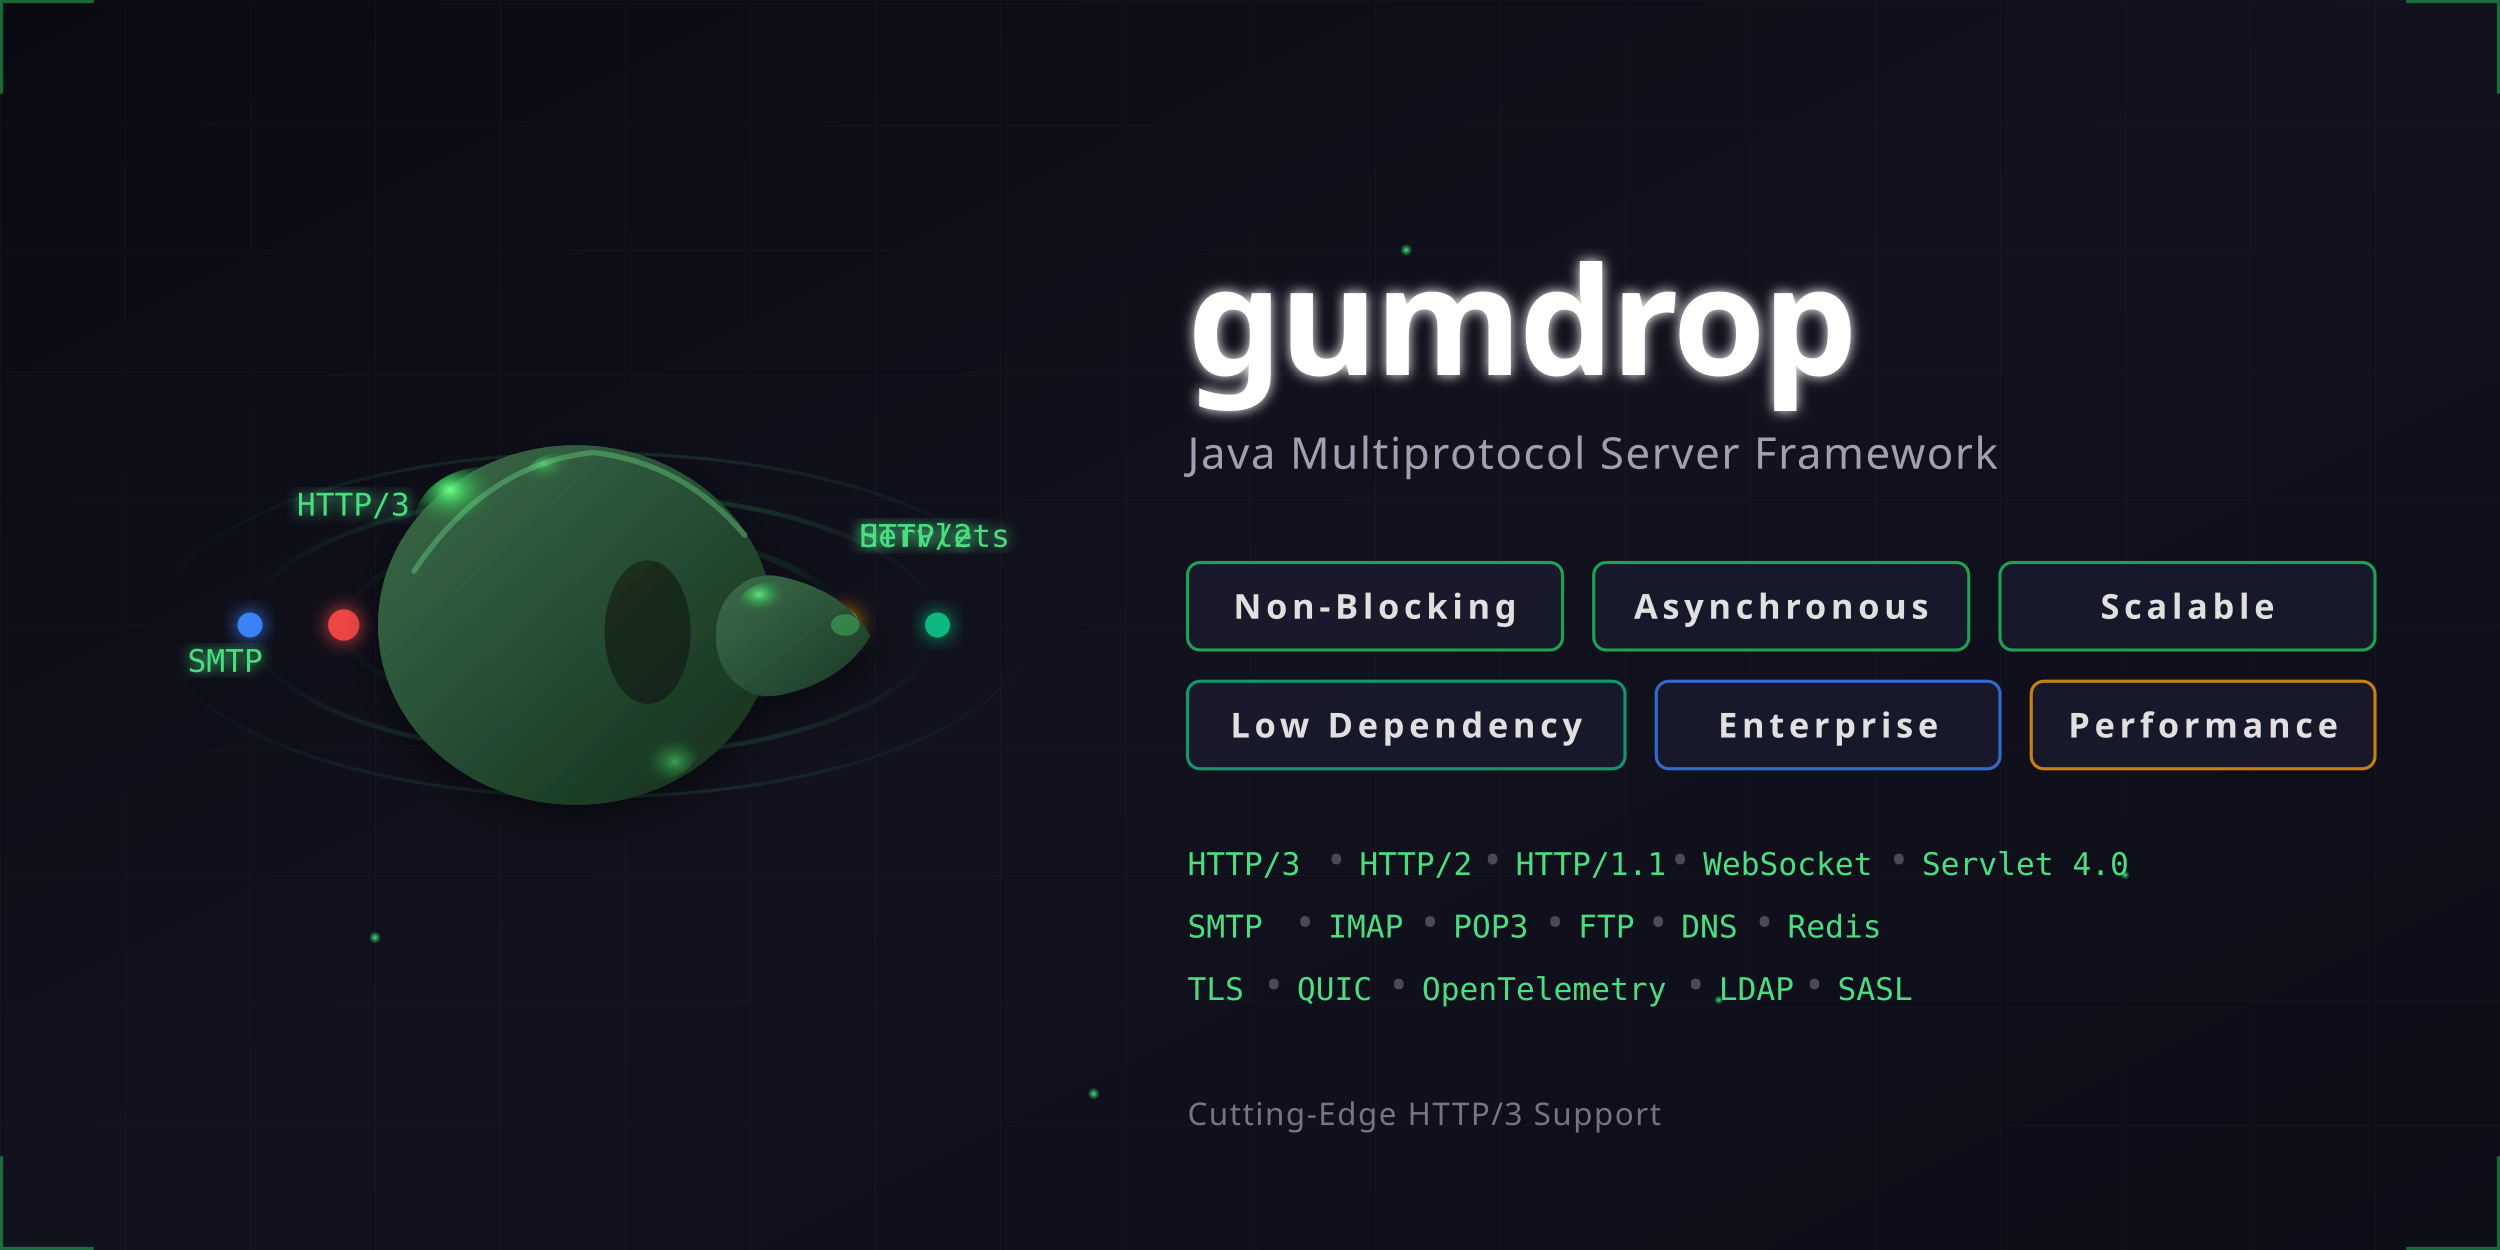
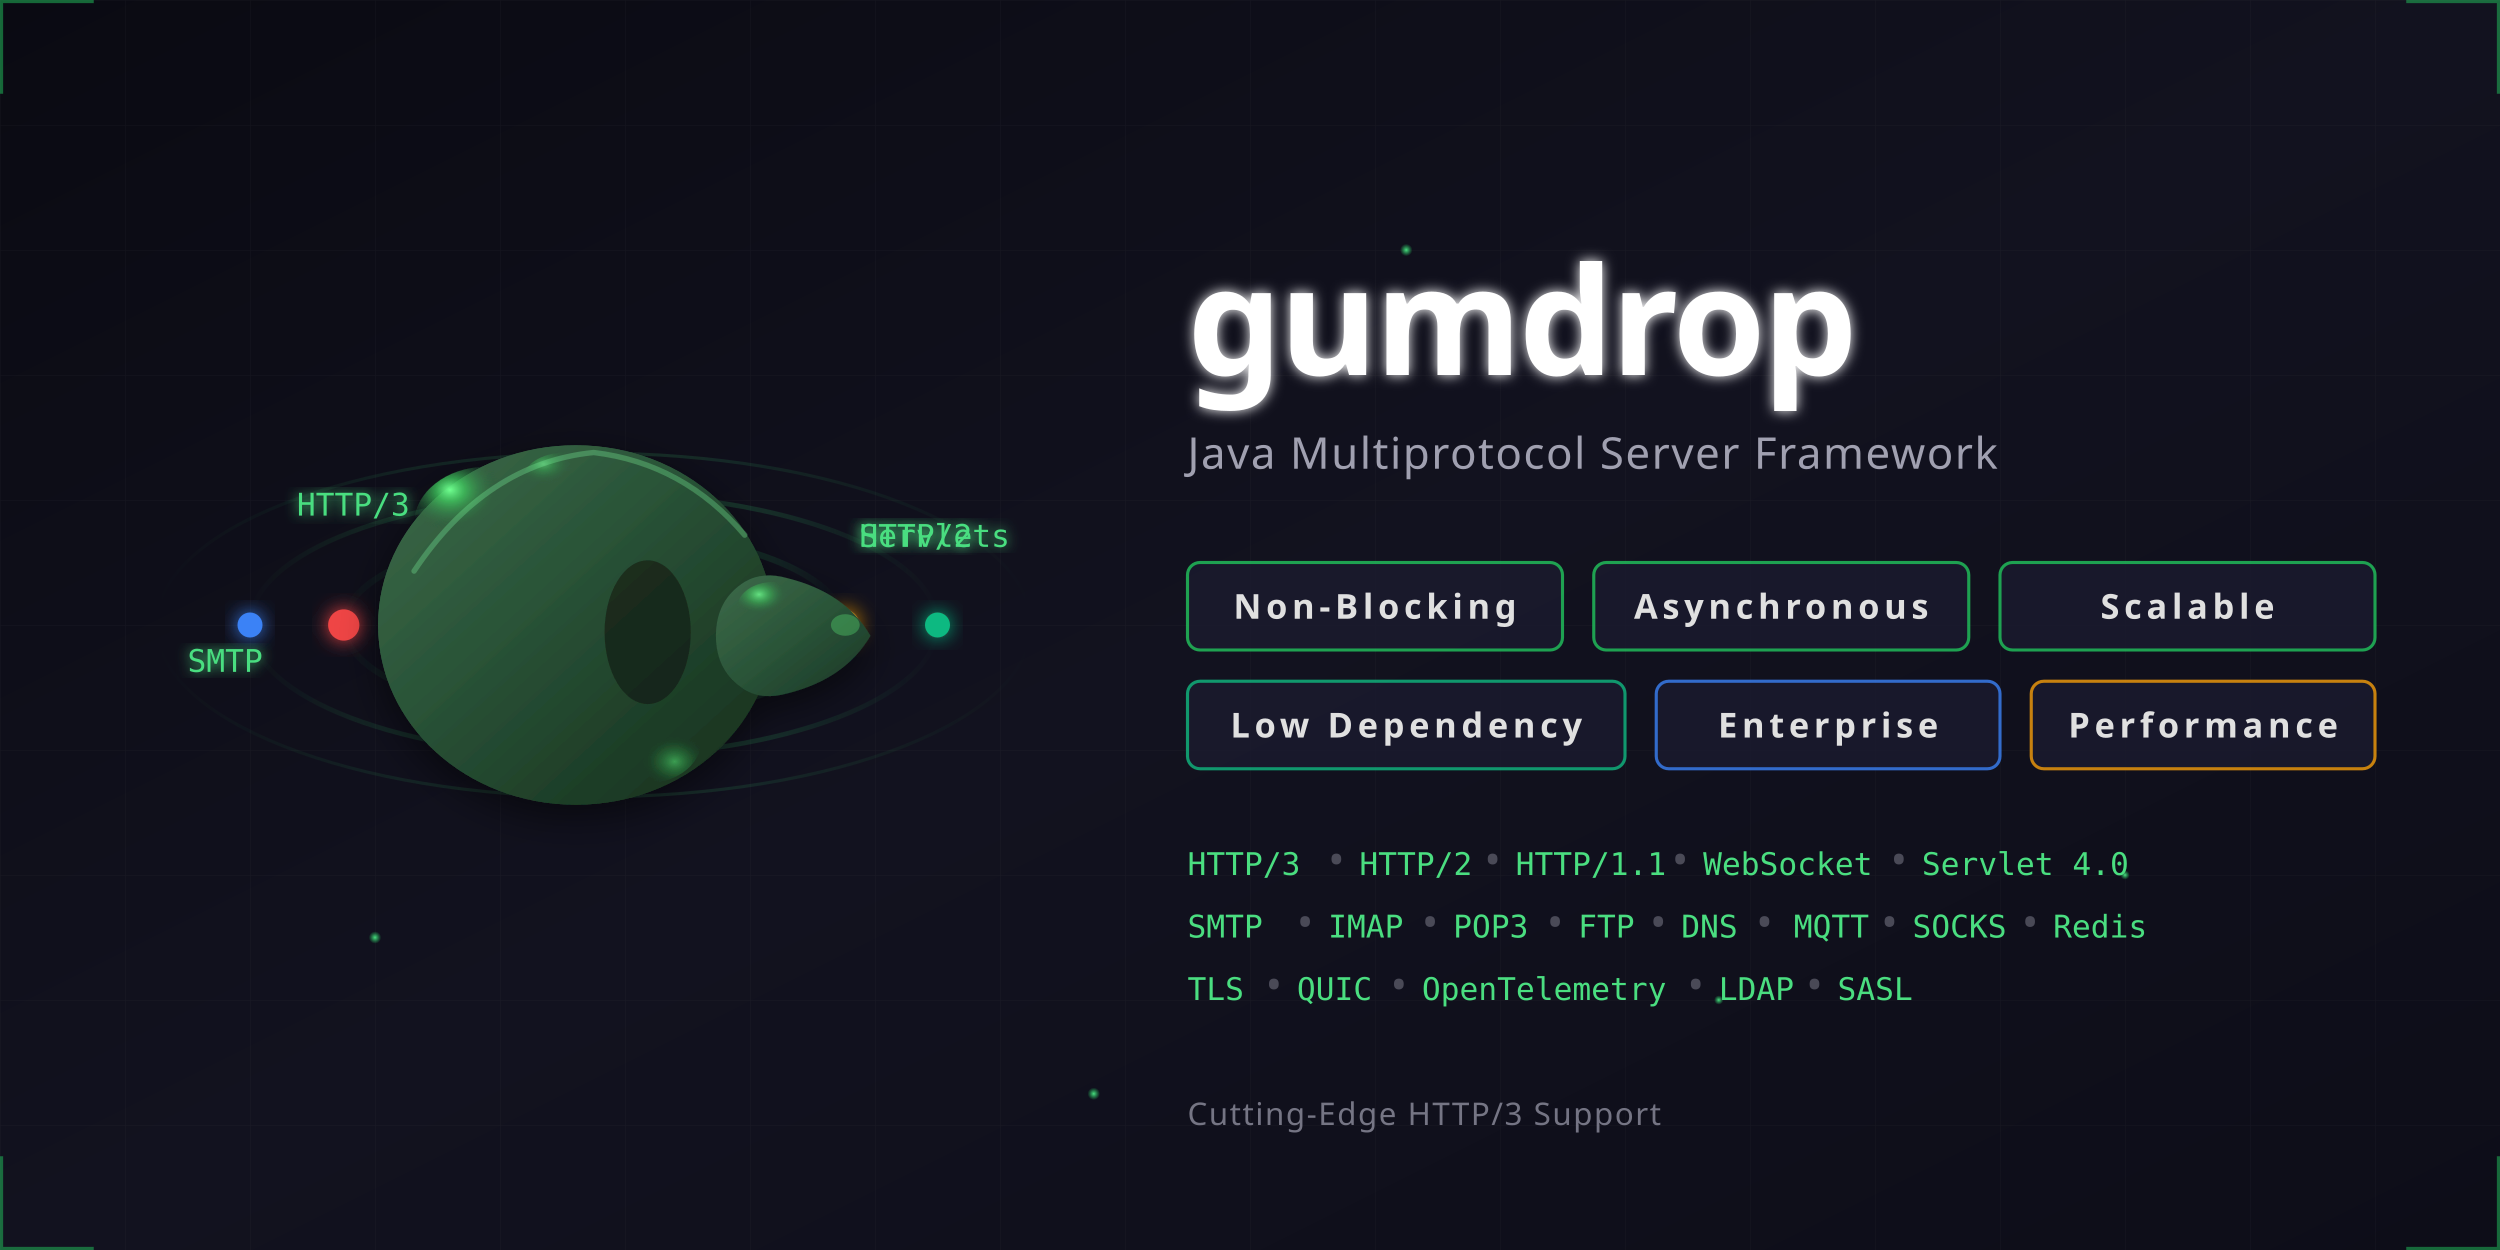
<svg xmlns="http://www.w3.org/2000/svg" viewBox="0 0 800 400" width="100vw">
  <defs>
    <linearGradient id="bgGrad" x1="0%" y1="0%" x2="100%" y2="100%">
      <stop offset="0%" style="stop-color:#0a0a12" />
      <stop offset="50%" style="stop-color:#12121f" />
      <stop offset="100%" style="stop-color:#0d0d18" />
    </linearGradient>
    <linearGradient id="orbitGrad" x1="0%" y1="0%" x2="100%" y2="0%">
      <stop offset="0%" style="stop-color:#22c55e;stop-opacity:0" />
      <stop offset="50%" style="stop-color:#4ade80;stop-opacity:0.6" />
      <stop offset="100%" style="stop-color:#22c55e;stop-opacity:0" />
    </linearGradient>
    <radialGradient id="particleGlow" cx="50%" cy="50%" r="50%">
      <stop offset="0%" style="stop-color:#4ade80;stop-opacity:1" />
      <stop offset="100%" style="stop-color:#22c55e;stop-opacity:0" />
    </radialGradient>
    <linearGradient id="torusBase" x1="0%" y1="0%" x2="100%" y2="100%">
      <stop offset="0%" style="stop-color:#3d6b4a" />
      <stop offset="40%" style="stop-color:#2a5438" />
      <stop offset="70%" style="stop-color:#1f4029" />
      <stop offset="100%" style="stop-color:#152d1c" />
    </linearGradient>
    <radialGradient id="highlightTL" cx="25%" cy="20%" r="35%">
      <stop offset="0%" style="stop-color:#70ff90;stop-opacity:1" />
      <stop offset="30%" style="stop-color:#40d060;stop-opacity:0.7" />
      <stop offset="100%" style="stop-color:#2a5438;stop-opacity:0" />
    </radialGradient>
    <radialGradient id="highlightBR" cx="75%" cy="75%" r="30%">
      <stop offset="0%" style="stop-color:#50e070;stop-opacity:0.6" />
      <stop offset="50%" style="stop-color:#30a048;stop-opacity:0.3" />
      <stop offset="100%" style="stop-color:#1f4029;stop-opacity:0" />
    </radialGradient>
    <linearGradient id="gumdropGrad" x1="0%" y1="0%" x2="100%" y2="100%">
      <stop offset="0%" style="stop-color:#3d6b4a" />
      <stop offset="50%" style="stop-color:#2a5438" />
      <stop offset="100%" style="stop-color:#1a3525" />
    </linearGradient>
    <radialGradient id="gumdropHighlight" cx="30%" cy="25%" r="40%">
      <stop offset="0%" style="stop-color:#70ff90;stop-opacity:0.9" />
      <stop offset="40%" style="stop-color:#40d060;stop-opacity:0.5" />
      <stop offset="100%" style="stop-color:#2a5438;stop-opacity:0" />
    </radialGradient>
    <filter id="glow" x="-50%" y="-50%" width="200%" height="200%">
      <feGaussianBlur stdDeviation="3" result="coloredBlur" />
      <feMerge>
        <feMergeNode in="coloredBlur" />
        <feMergeNode in="SourceGraphic" />
      </feMerge>
    </filter>
    <filter id="textGlow" x="-20%" y="-20%" width="140%" height="140%">
      <feGaussianBlur stdDeviation="2" result="coloredBlur" />
      <feMerge>
        <feMergeNode in="coloredBlur" />
        <feMergeNode in="SourceGraphic" />
      </feMerge>
    </filter>
    <filter id="logoShadow" x="-20%" y="-20%" width="140%" height="140%">
      <feDropShadow dx="0" dy="4" stdDeviation="6" flood-color="#000000" flood-opacity="0.5" />
    </filter>
  </defs>
  <style>
    @keyframes float {
      0%, 100% { transform: translate(0px, 0px); }
      50% { transform: translate(0px, -8px); }
    }
    @keyframes pulse {
      0%, 100% { opacity: 0.6; }
      50% { opacity: 1; }
    }
    @keyframes fadeSlide {
      0%, 100% { opacity: 0.4; transform: translateX(-5px); }
      50% { opacity: 1; transform: translateX(5px); }
    }
    @keyframes particleFloat {
      0% { opacity: 0; transform: translateY(20px) scale(0.5); }
      50% { opacity: 1; }
      100% { opacity: 0; transform: translateY(-30px) scale(1.2); }
    }
    @keyframes shimmer {
      0% { opacity: 0.3; }
      50% { opacity: 0.8; }
      100% { opacity: 0.3; }
    }
    @keyframes ringRotate {
      from { transform: rotate(0deg); }
      to { transform: rotate(360deg); }
    }
    @keyframes ringRotateReverse {
      from { transform: rotate(360deg); }
      to { transform: rotate(0deg); }
    }
    
    .logo-float { animation: float 4s ease-in-out infinite; }
    .pulse-text { animation: pulse 3s ease-in-out infinite; }
    .fade-slide { animation: fadeSlide 4s ease-in-out infinite; }
    .particle { animation: particleFloat 3s ease-in-out infinite; }
    .shimmer { animation: shimmer 2s ease-in-out infinite; }
    
    .feature-text {
      font-family: 'Segoe UI', system-ui, sans-serif;
      font-size: 11px;
      font-weight: 600;
      fill: #e0e0e0;
      text-transform: uppercase;
      letter-spacing: 1.5px;
    }
    .title-text {
      font-family: 'Segoe UI', system-ui, sans-serif;
      font-size: 48px;
      font-weight: 700;
      fill: white;
      letter-spacing: -1px;
    }
    .subtitle-text {
      font-family: 'Segoe UI', system-ui, sans-serif;
      font-size: 14px;
      fill: #a0a0b0;
      letter-spacing: 0.5px;
    }
    .trailer-text {
      font-family: 'Segoe UI', system-ui, sans-serif;
      font-size: 10px;
      fill: #a0a0b0;
      letter-spacing: 0.5px;
    }
    .protocol-text {
      font-family: 'Consolas', 'Monaco', monospace;
      font-size: 10px;
      font-weight: 500;
      fill: #4ade80;
    }
    .buzzword {
      font-family: 'Segoe UI', system-ui, sans-serif;
      font-size: 12px;
      font-weight: 600;
      fill: #22c55e;
      letter-spacing: 2px;
      text-transform: uppercase;
    }
  </style>
  <rect width="800" height="400" fill="url(#bgGrad)" />
  <g opacity="0.03">
    <pattern id="grid" width="40" height="40" patternUnits="userSpaceOnUse">
      <path d="M 40 0 L 0 0 0 40" fill="none" stroke="#ffffff" stroke-width="0.5" />
    </pattern>
    <rect width="800" height="400" fill="url(#grid)" />
  </g>
  <g class="particle" style="animation-delay: 0s;">
    <circle cx="120" cy="300" r="2" fill="url(#particleGlow)" />
  </g>
  <g class="particle" style="animation-delay: 0.5s;">
    <circle cx="680" cy="280" r="1.5" fill="url(#particleGlow)" />
  </g>
  <g class="particle" style="animation-delay: 1s;">
    <circle cx="350" cy="350" r="2" fill="url(#particleGlow)" />
  </g>
  <g class="particle" style="animation-delay: 1.5s;">
    <circle cx="550" cy="320" r="1.5" fill="url(#particleGlow)" />
  </g>
  <g class="particle" style="animation-delay: 2s;">
    <circle cx="450" cy="80" r="2" fill="url(#particleGlow)" />
  </g>
  <g>
    <ellipse cx="190" cy="200" rx="140" ry="55" fill="none" stroke="url(#orbitGrad)" stroke-width="1" opacity="0.3" style="animation: ringRotate 35s linear infinite; transform-origin: 190px 200px;" />
    <ellipse cx="190" cy="200" rx="110" ry="42" fill="none" stroke="url(#orbitGrad)" stroke-width="1.5" opacity="0.5" style="animation: ringRotateReverse 25s linear infinite; transform-origin: 190px 200px;" />
    <ellipse cx="190" cy="200" rx="80" ry="30" fill="none" stroke="url(#orbitGrad)" stroke-width="2" opacity="0.7" style="animation: ringRotate 20s linear infinite; transform-origin: 190px 200px;" />
    <g style="animation: ringRotateReverse 25s linear infinite; transform-origin: 190px 200px;">
      <circle cx="300" cy="200" r="4" fill="#10b981" filter="url(#glow)" />
      <circle cx="80" cy="200" r="4" fill="#3b82f6" filter="url(#glow)" />
    </g>
    <g style="animation: ringRotate 20s linear infinite; transform-origin: 190px 200px;">
      <circle cx="270" cy="200" r="5" fill="#f59e0b" filter="url(#glow)" />
      <circle cx="110" cy="200" r="5" fill="#ef4444" filter="url(#glow)" />
    </g>
    <g class="logo-float" filter="url(#logoShadow)" style="transform-origin: 190px 200px;">
      <g transform="translate(190, 200) scale(1.15) translate(-80, -70)">
        <g transform="translate(80, 70)">
          <ellipse cx="-5" cy="0" rx="55" ry="50" fill="url(#torusBase)" />
          <path d="             M -60 0             A 55 50 0 1 1 50 0             A 55 50 0 1 1 -60 0             Z             M 0 -18             A 12 18 0 1 0 24 0             A 12 18 0 1 0 0 -18             Z           " fill="url(#torusBase)" fill-rule="evenodd" />
          <ellipse cx="15" cy="2" rx="12" ry="20" fill="#121810" opacity="0.6" />
          <ellipse cx="-30" cy="-28" rx="20" ry="16" fill="url(#highlightTL)" />
          <ellipse cx="-8" cy="-40" rx="12" ry="8" fill="url(#highlightTL)" opacity="0.5" />
          <ellipse cx="15" cy="32" rx="15" ry="12" fill="url(#highlightBR)" />
          <path d="M -50 -15 Q -30 -45, 0 -48 Q 25 -45, 42 -25" fill="none" stroke="#80ffa0" stroke-width="1.5" opacity="0.3" stroke-linecap="round" />
          <g transform="translate(42, 3)">
            <path d="               M 0 -15               Q 5 -18, 12 -16               Q 28 -12, 35 0               Q 28 12, 12 16               Q 5 18, 0 15               Q -8 10, -8 0               Q -8 -10, 0 -15               Z             " fill="url(#gumdropGrad)" />
            <ellipse cx="8" cy="-8" rx="10" ry="7" fill="url(#gumdropHighlight)" opacity="0.9" />
            <ellipse cx="28" cy="-3" rx="4" ry="3" fill="#60ff80" opacity="0.3" />
          </g>
        </g>
      </g>
    </g>
    <g style="animation: ringRotate 20s linear infinite; transform-origin: 190px 200px;">
      <text x="275" y="175" class="protocol-text" filter="url(#textGlow)">HTTP/2</text>
    </g>
    <g style="animation: ringRotate 22s linear infinite; transform-origin: 190px 200px;">
      <text x="95" y="165" class="protocol-text" filter="url(#textGlow)">HTTP/3</text>
    </g>
    <g style="animation: ringRotateReverse 25s linear infinite; transform-origin: 190px 200px;">
      <text x="60" y="215" class="protocol-text" filter="url(#textGlow)">SMTP</text>
    </g>
    <g style="animation: ringRotateReverse 27s linear infinite; transform-origin: 190px 200px;">
      <text x="275" y="175" class="protocol-text" filter="url(#textGlow)">Servlets</text>
    </g>
  </g>
  <g transform="translate(380, 0)">
    <text x="0" y="120" class="title-text" filter="url(#textGlow)">gumdrop</text>
    <text x="0" y="150" class="subtitle-text">Java Multiprotocol Server Framework</text>
    <g transform="translate(0, 180)">
      <g class="shimmer" style="animation-delay: 0s;">
        <rect x="0" y="0" width="120" height="28" rx="4" fill="#1a1a2e" stroke="#22c55e" stroke-width="1" opacity="0.8" />
        <text x="60" y="18" text-anchor="middle" class="feature-text">Non-Blocking</text>
      </g>
      <g class="shimmer" style="animation-delay: 0.3s;">
        <rect x="130" y="0" width="120" height="28" rx="4" fill="#1a1a2e" stroke="#22c55e" stroke-width="1" opacity="0.8" />
        <text x="190" y="18" text-anchor="middle" class="feature-text">Asynchronous</text>
      </g>
      <g class="shimmer" style="animation-delay: 0.6s;">
        <rect x="260" y="0" width="120" height="28" rx="4" fill="#1a1a2e" stroke="#22c55e" stroke-width="1" opacity="0.8" />
        <text x="320" y="18" text-anchor="middle" class="feature-text">Scalable</text>
      </g>
      <g class="shimmer" style="animation-delay: 0.9s;">
        <rect x="0" y="38" width="140" height="28" rx="4" fill="#1a1a2e" stroke="#10b981" stroke-width="1" opacity="0.8" />
        <text x="70" y="56" text-anchor="middle" class="feature-text">Low Dependency</text>
      </g>
      <g class="shimmer" style="animation-delay: 1.2s;">
        <rect x="150" y="38" width="110" height="28" rx="4" fill="#1a1a2e" stroke="#3b82f6" stroke-width="1" opacity="0.8" />
        <text x="205" y="56" text-anchor="middle" class="feature-text">Enterprise</text>
      </g>
      <g class="shimmer" style="animation-delay: 1.5s;">
        <rect x="270" y="38" width="110" height="28" rx="4" fill="#1a1a2e" stroke="#f59e0b" stroke-width="1" opacity="0.8" />
        <text x="325" y="56" text-anchor="middle" class="feature-text">Performance</text>
      </g>
    </g>
    <g transform="translate(0, 280)">
      <g class="fade-slide">
        <text x="0" y="0" class="protocol-text">HTTP/3</text>
        <text x="45" y="0" class="subtitle-text" opacity="0.4">•</text>
        <text x="55" y="0" class="protocol-text">HTTP/2</text>
        <text x="95" y="0" class="subtitle-text" opacity="0.4">•</text>
        <text x="105" y="0" class="protocol-text">HTTP/1.1</text>
        <text x="155" y="0" class="subtitle-text" opacity="0.4">•</text>
        <text x="165" y="0" class="protocol-text">WebSocket</text>
        <text x="225" y="0" class="subtitle-text" opacity="0.4">•</text>
        <text x="235" y="0" class="protocol-text">Servlet 4.0</text>
      </g>
      <g class="fade-slide" style="animation-delay: 2s;">
        <text x="0" y="20" class="protocol-text">SMTP</text>
        <text x="35" y="20" class="subtitle-text" opacity="0.4">•</text>
        <text x="45" y="20" class="protocol-text">IMAP</text>
        <text x="75" y="20" class="subtitle-text" opacity="0.4">•</text>
        <text x="85" y="20" class="protocol-text">POP3</text>
        <text x="115" y="20" class="subtitle-text" opacity="0.4">•</text>
        <text x="125" y="20" class="protocol-text">FTP</text>
        <text x="148" y="20" class="subtitle-text" opacity="0.4">•</text>
        <text x="158" y="20" class="protocol-text">DNS</text>
        <text x="182" y="20" class="subtitle-text" opacity="0.4">•</text>
-         <text x="192" y="20" class="protocol-text">Redis</text>
+         <text x="194" y="20" class="protocol-text">MQTT</text>
+         <text x="222" y="20" class="subtitle-text" opacity="0.4">•</text>
+         <text x="232" y="20" class="protocol-text">SOCKS</text>
+         <text x="267" y="20" class="subtitle-text" opacity="0.4">•</text>
+         <text x="277" y="20" class="protocol-text">Redis</text>
      </g>
      <g class="fade-slide" style="animation-delay: 4s;">
        <text x="0" y="40" class="protocol-text">TLS</text>
        <text x="25" y="40" class="subtitle-text" opacity="0.4">•</text>
        <text x="35" y="40" class="protocol-text">QUIC</text>
        <text x="65" y="40" class="subtitle-text" opacity="0.4">•</text>
        <text x="75" y="40" class="protocol-text">OpenTelemetry</text>
        <text x="160" y="40" class="subtitle-text" opacity="0.4">•</text>
        <text x="170" y="40" class="protocol-text">LDAP</text>
        <text x="198" y="40" class="subtitle-text" opacity="0.4">•</text>
        <text x="208" y="40" class="protocol-text">SASL</text>
      </g>
    </g>
    <g transform="translate(0, 360)">
      <text x="0" y="0" opacity="0.7" class="trailer-text">Cutting-Edge HTTP/3 Support</text>
    </g>
  </g>
  <path d="M0 30 L0 0 L30 0" fill="none" stroke="#22c55e" stroke-width="2" opacity="0.5" />
  <path d="M800 30 L800 0 L770 0" fill="none" stroke="#22c55e" stroke-width="2" opacity="0.5" />
  <path d="M0 370 L0 400 L30 400" fill="none" stroke="#22c55e" stroke-width="2" opacity="0.5" />
  <path d="M800 370 L800 400 L770 400" fill="none" stroke="#22c55e" stroke-width="2" opacity="0.5" />
</svg>
